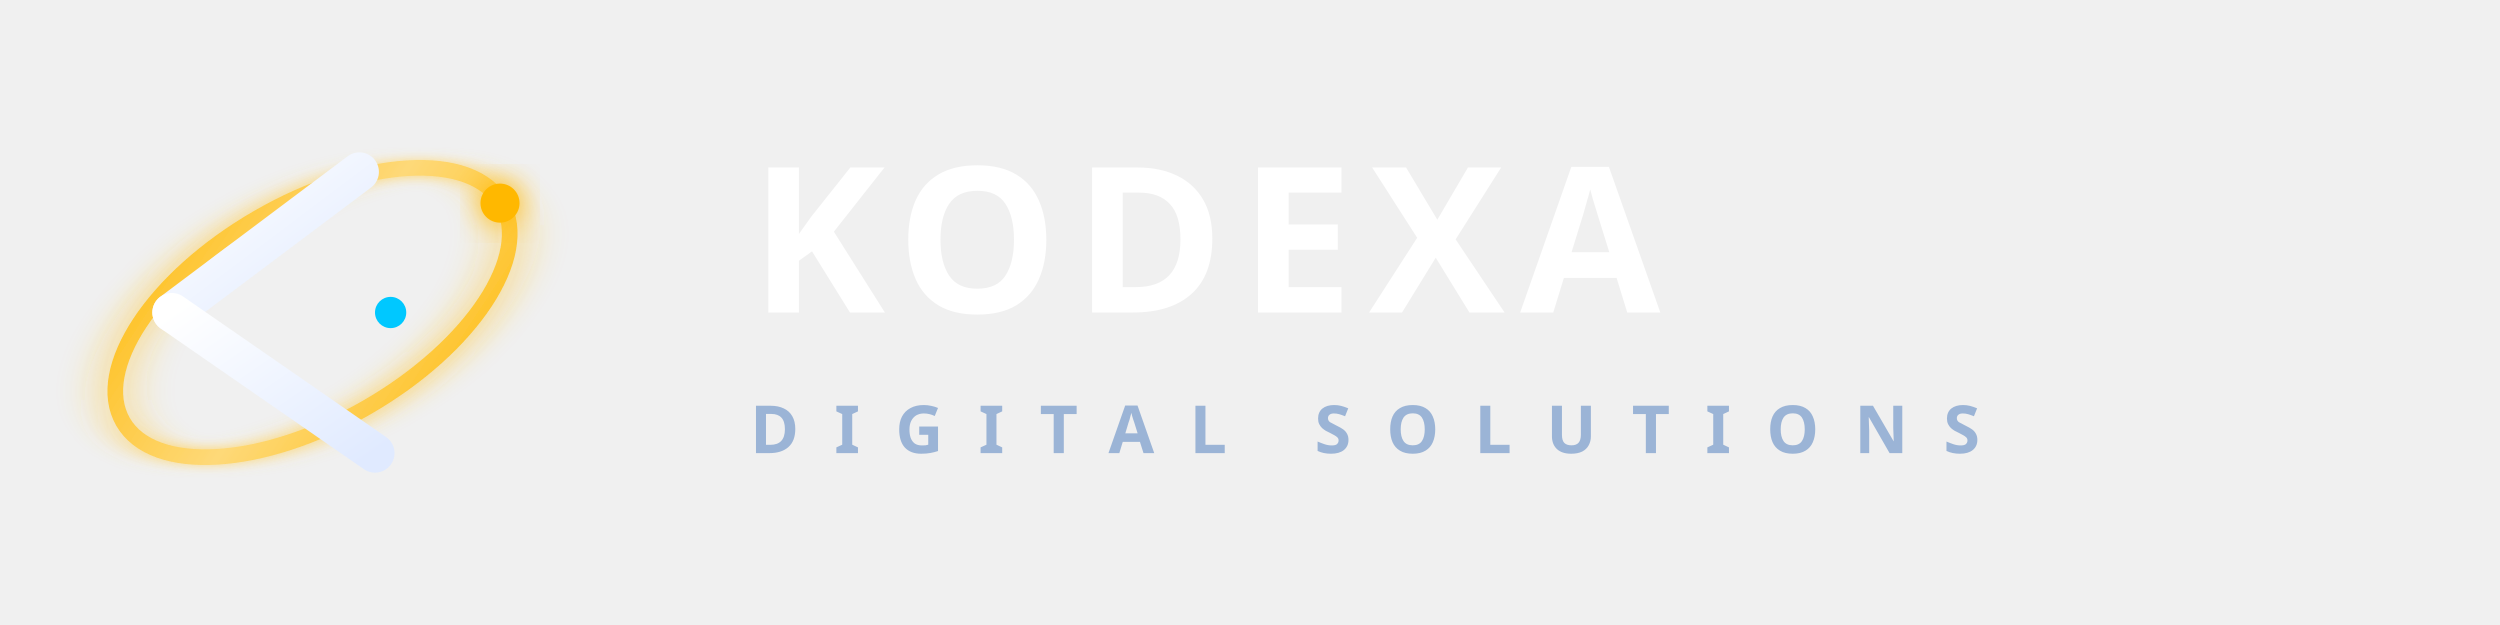
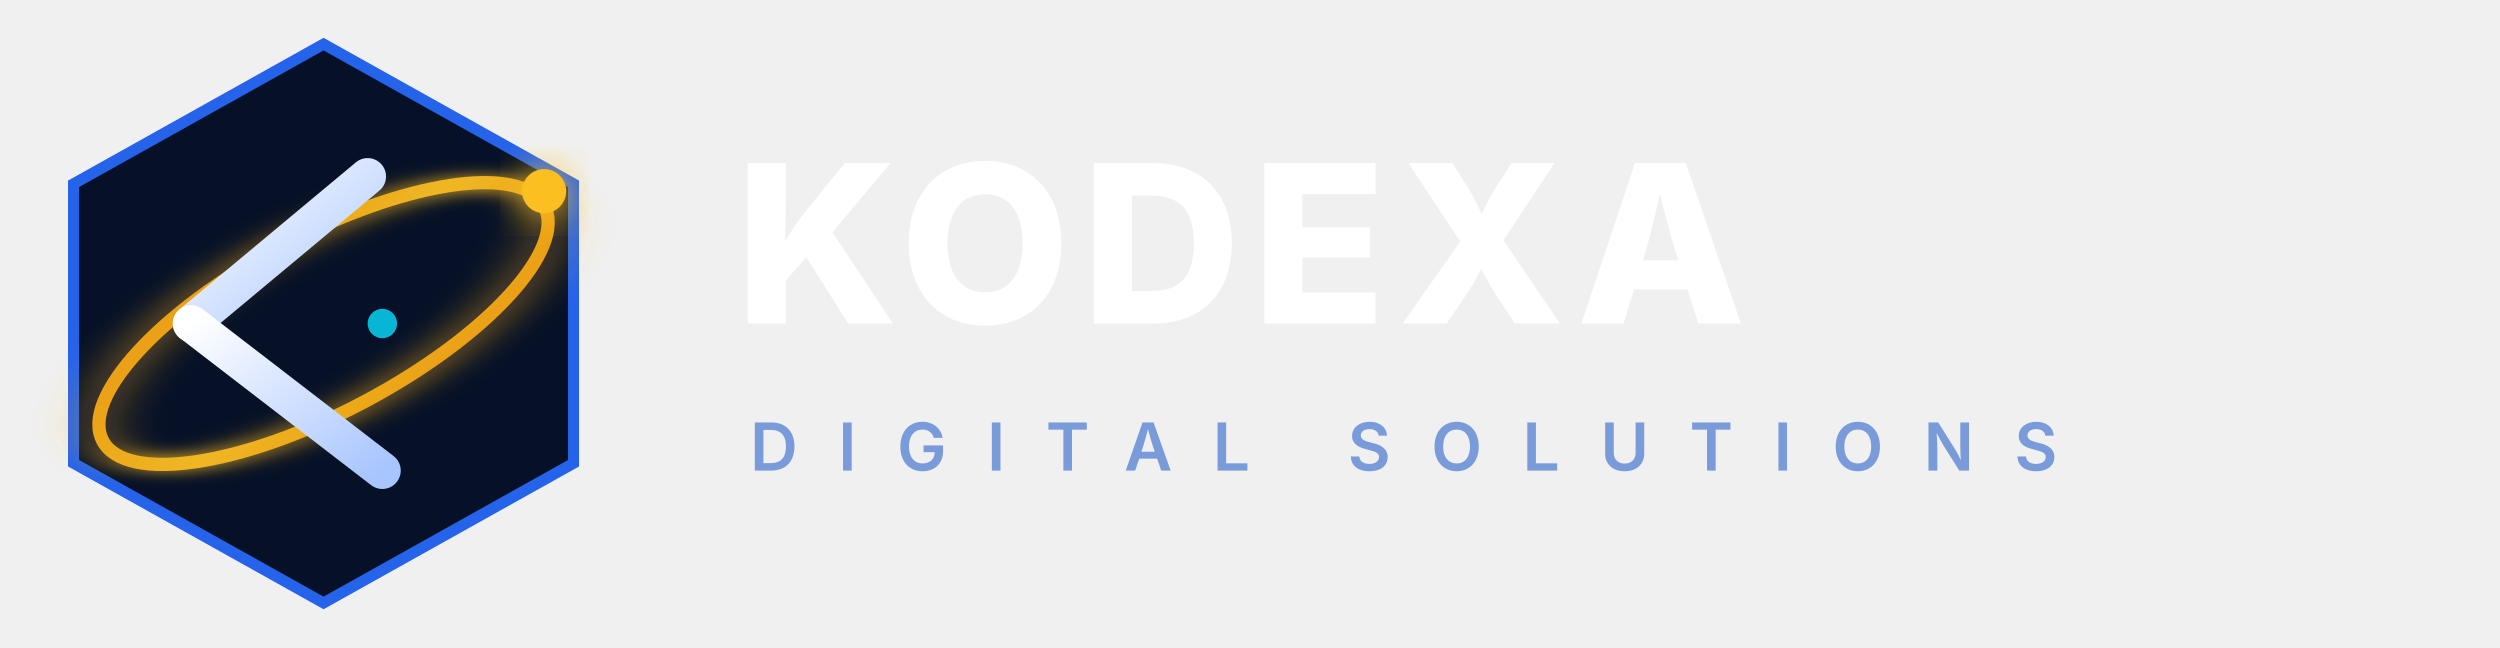
- <svg xmlns="http://www.w3.org/2000/svg" viewBox="0 0 320 80" width="320" height="80" role="img" aria-label="KODEXA Digital Solutions">
+ <svg xmlns="http://www.w3.org/2000/svg" viewBox="0 0 340 88" width="340" height="88" role="img" aria-label="KODEXA Digital Solutions">
  <defs>
-     <linearGradient id="kGrad" x1="0%" y1="0%" x2="100%" y2="100%">
+     <linearGradient id="kFill" x1="0%" y1="0%" x2="100%" y2="100%">
      <stop offset="0%" stop-color="#FFFFFF" />
-       <stop offset="100%" stop-color="#E0EAFF" />
+       <stop offset="100%" stop-color="#A8C5FF" />
    </linearGradient>
-     <linearGradient id="orbitGrad" x1="0%" y1="0%" x2="100%" y2="100%">
-       <stop offset="0%" stop-color="#FFB800" />
-       <stop offset="50%" stop-color="#FFD66B" />
-       <stop offset="100%" stop-color="#FFB800" />
+     <linearGradient id="goldOrbit" x1="0%" y1="0%" x2="100%" y2="100%">
+       <stop offset="0%" stop-color="#F59E0B" />
+       <stop offset="50%" stop-color="#FBBF24" />
+       <stop offset="100%" stop-color="#F59E0B" />
    </linearGradient>
-     <filter id="glow" x="-50%" y="-50%" width="200%" height="200%">
-       <feGaussianBlur stdDeviation="2" result="b" />
+     <filter id="glowGold" x="-50%" y="-50%" width="200%" height="200%">
+       <feGaussianBlur stdDeviation="2.5" result="b" />
      <feMerge>
        <feMergeNode in="b" />
        <feMergeNode in="SourceGraphic" />
      </feMerge>
    </filter>
  </defs>
-   <g transform="translate(8, 8)">
-     <ellipse cx="32" cy="32" rx="28" ry="14" fill="none" stroke="url(#orbitGrad)" stroke-width="2" transform="rotate(-30 32 32)" filter="url(#glow)" opacity="0.9" />
-     <circle cx="56" cy="18" r="2.5" fill="#FFB800" filter="url(#glow)" />
-     <g stroke="url(#kGrad)" stroke-width="5" stroke-linecap="round" stroke-linejoin="round" fill="none">
-       <path d="M14 14 L14 50" />
-       <path d="M14 32 L38 14" />
-       <path d="M14 32 L40 50" />
+   <g transform="translate(4, 4)">
+     <path d="M40 2 L74 21 L74 59 L40 78 L6 59 L6 21 Z" fill="#061127" stroke="#2563EB" stroke-width="1.5" />
+     <ellipse cx="40" cy="40" rx="34" ry="12" fill="none" stroke="url(#goldOrbit)" stroke-width="1.8" transform="rotate(-28 40 40)" filter="url(#glowGold)" opacity="0.95" />
+     <circle cx="70" cy="22" r="3" fill="#FBBF24" filter="url(#glowGold)" />
+     <g stroke="url(#kFill)" stroke-width="5" stroke-linecap="round" stroke-linejoin="round" fill="none">
+       <path d="M22 20 L22 60" />
+       <path d="M22 40 L46 20" />
+       <path d="M22 40 L48 60" />
    </g>
-     <circle cx="42" cy="32" r="2" fill="#00C8FF" />
+     <circle cx="48" cy="40" r="2" fill="#06B6D4" />
  </g>
-   <g transform="translate(96, 0)" font-family="Plus Jakarta Sans, system-ui, sans-serif" fill="#FFFFFF">
-     <text x="0" y="40" font-size="26" font-weight="800" letter-spacing="2">KODEXA</text>
-     <text x="0" y="58" font-size="8.5" font-weight="600" letter-spacing="4.5" fill="#9BB4D6">DIGITAL SOLUTIONS</text>
+   <g transform="translate(100, 0)" font-family="Inter, system-ui, sans-serif">
+     <text x="0" y="44" font-size="30" font-weight="800" letter-spacing="1.5" fill="#FFFFFF">KODEXA</text>
+     <text x="2" y="64" font-size="9" font-weight="600" letter-spacing="5.5" fill="#7A9BD9">DIGITAL SOLUTIONS</text>
  </g>
</svg>
